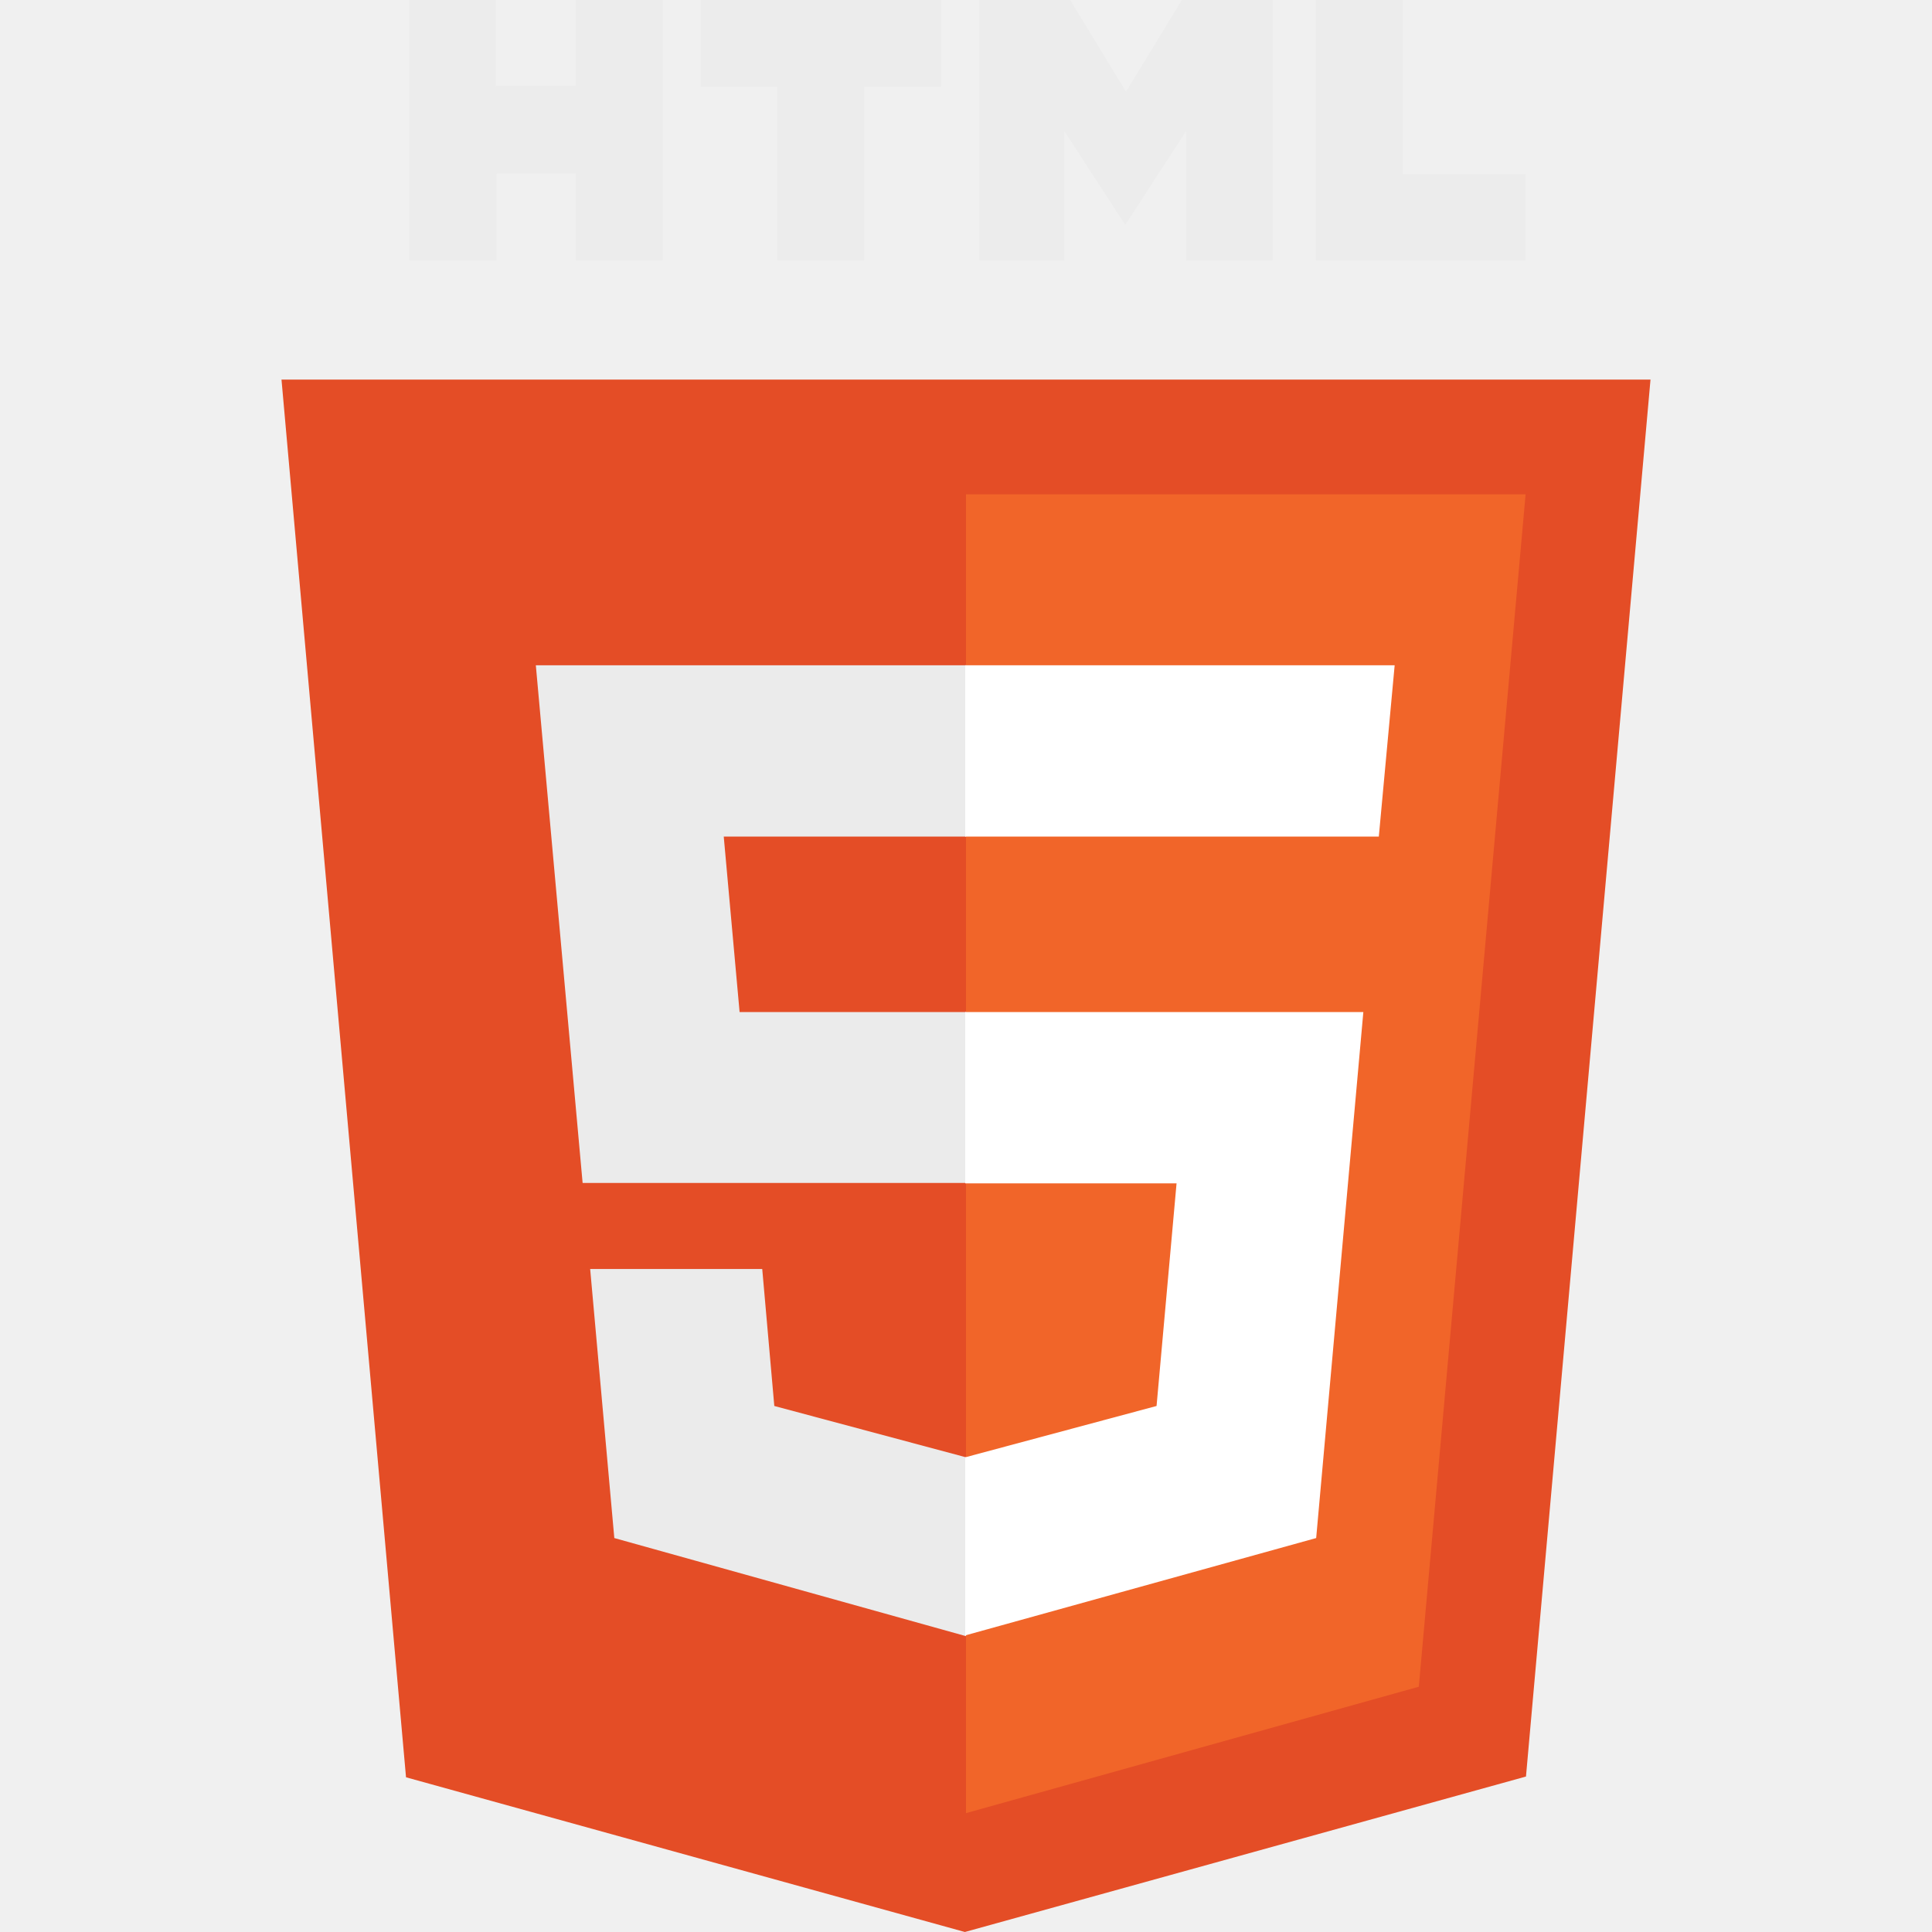
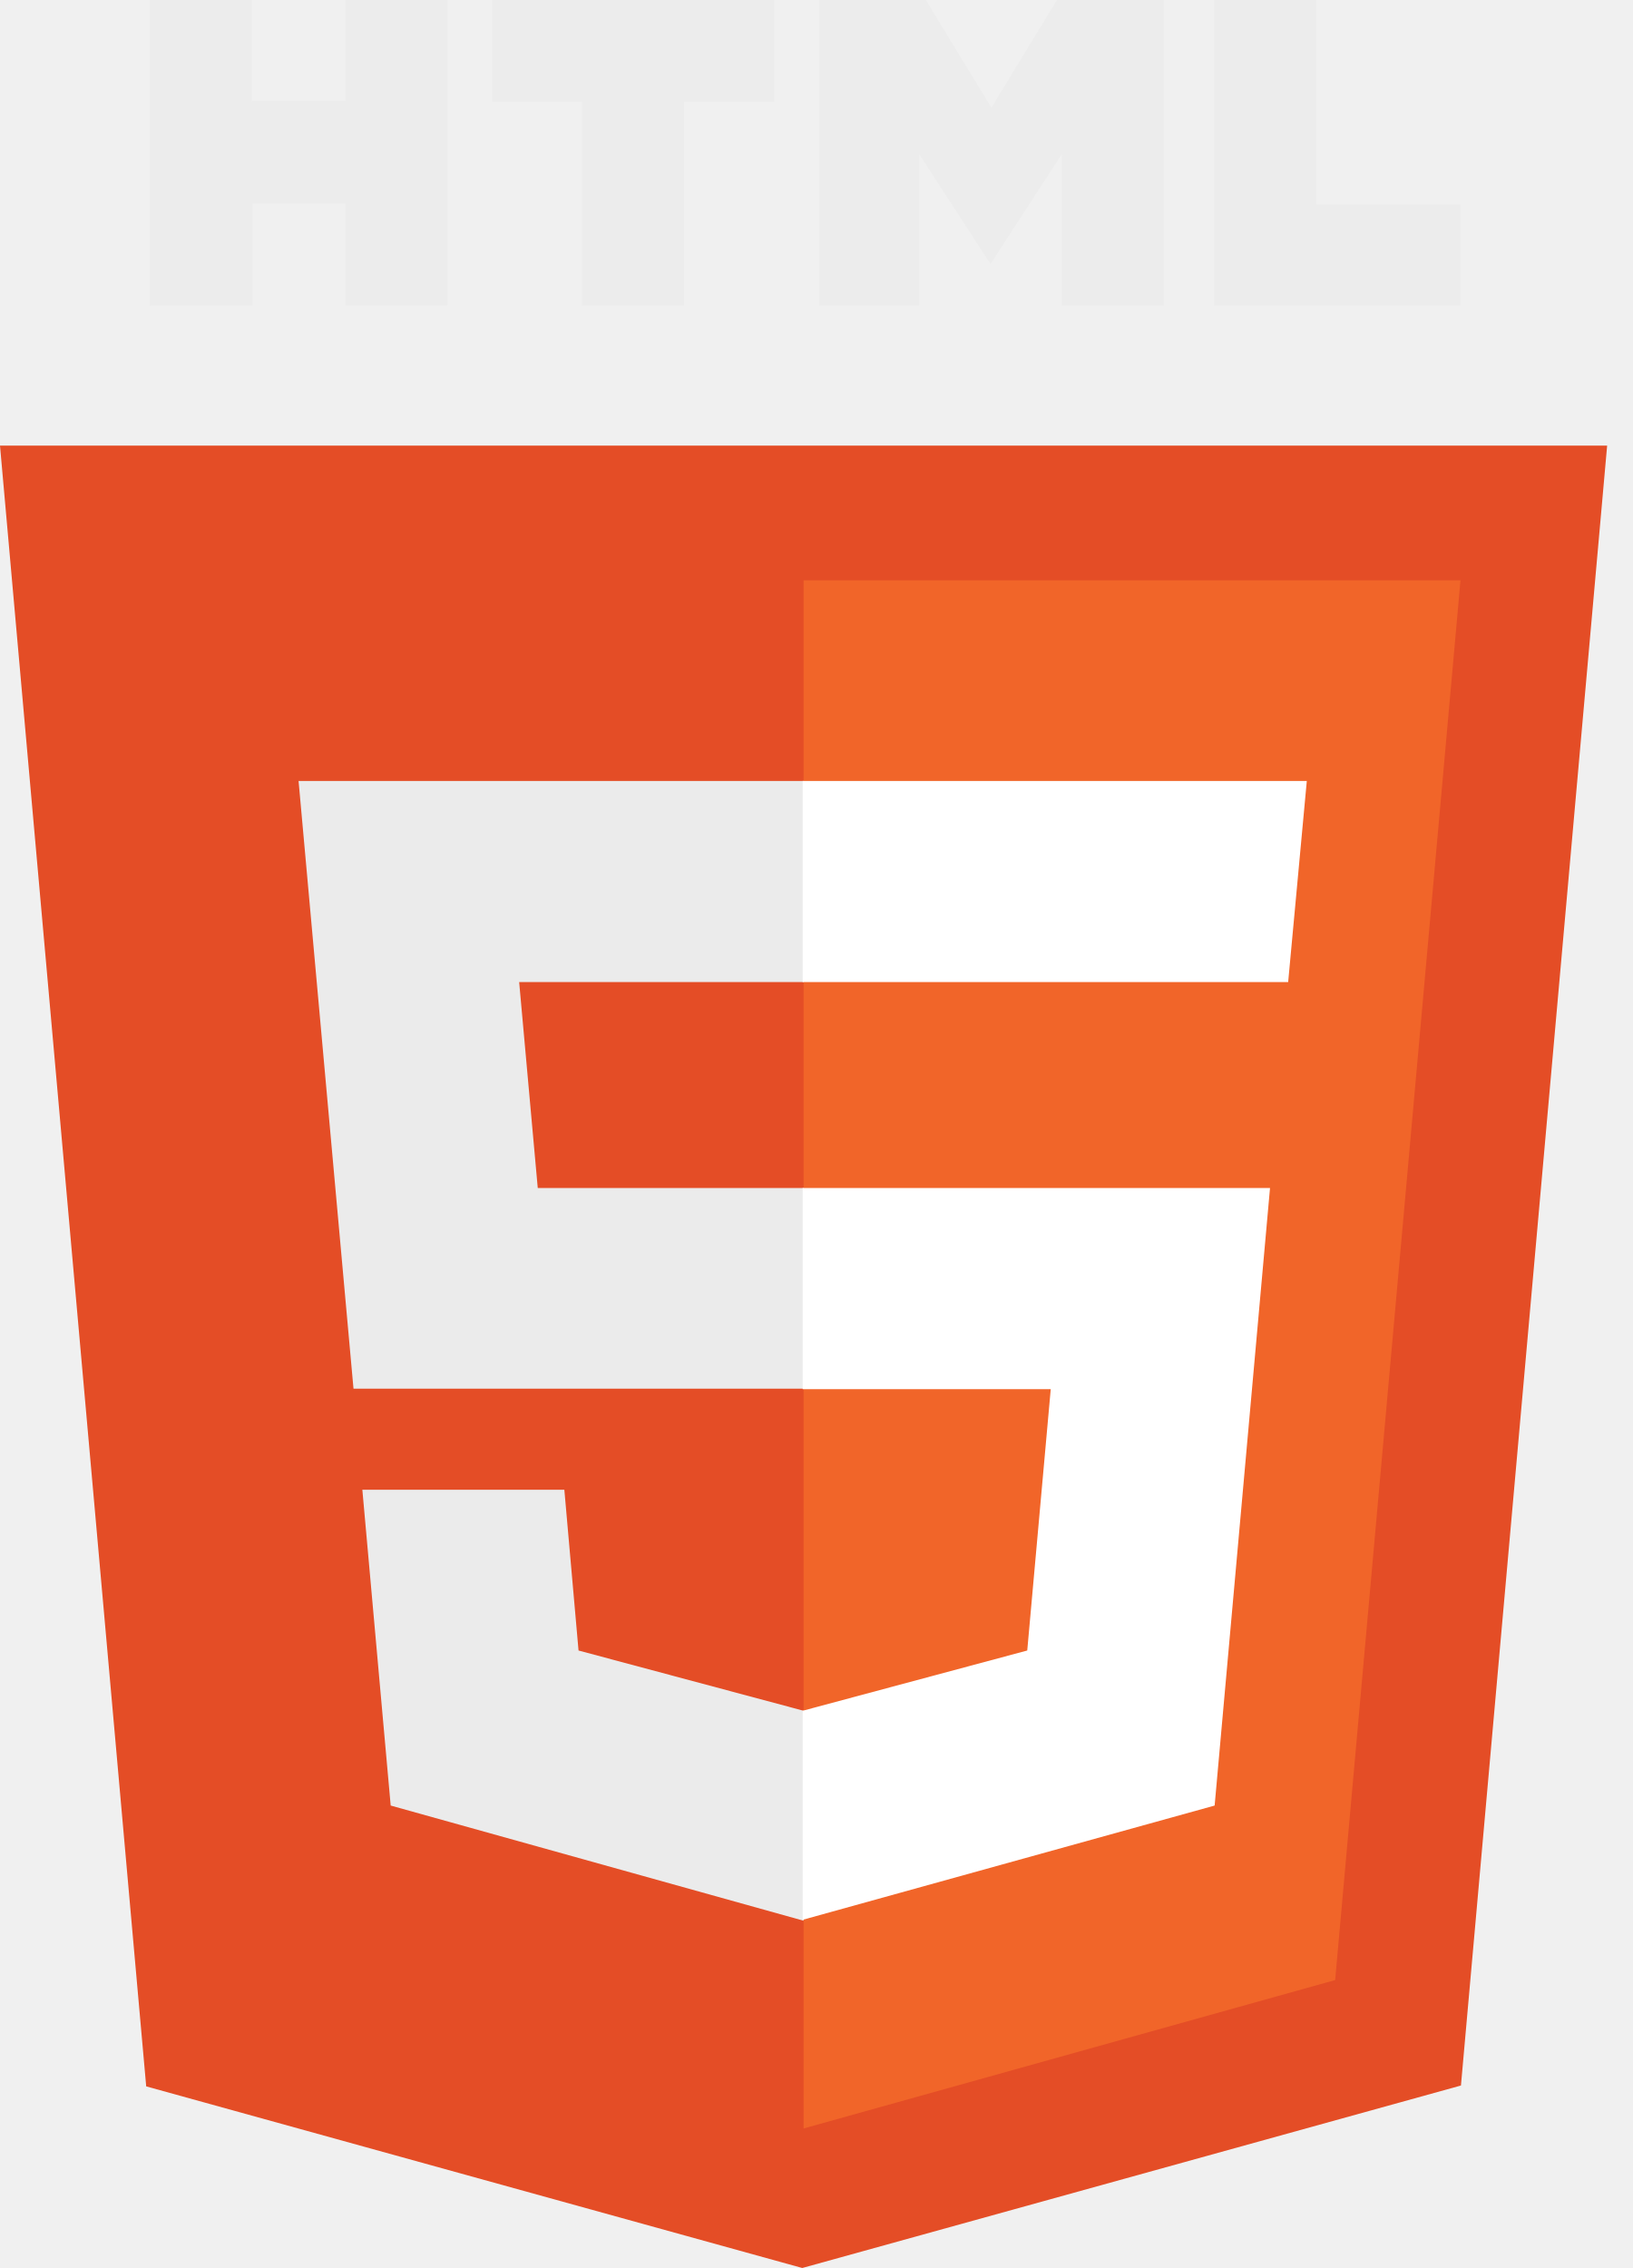
- <svg xmlns="http://www.w3.org/2000/svg" viewBox="0 0 512 512">
-   <path fill="#ececec" d="M108.4 0h23v22.8h21.2V0h23v69h-23V46h-21v23h-23.2M206 23h-20.3V0h63.7v23H229v46h-23M259.5 0h24.1l14.8 24.3L313.2 0h24.1v69h-23V34.8l-16.1 24.8l-16.1-24.8v34.2h-22.6M348.7 0h23v46.2h32.6V69h-55.6" />
-   <path fill="#e44d26" d="M107.6 471l-33-370.4h362.8l-33 370.2L255.7 512" />
-   <path fill="#f16529" d="M256 480.5V131H404.3L376 447" />
-   <path fill="#ebebeb" d="M142 176.3h114v45.4h-64.2l4.2 46.5h60v45.3H154.4M156.4 336.3H202l3.2 36.3 50.8 13.6v47.4l-93.2-26" />
-   <path fill="#fff" d="M369.6 176.3H255.8v45.4h109.6M361.3 268.2H255.8v45.4h56l-5.3 59-50.7 13.6v47.2l93-25.8" />
+ <svg xmlns="http://www.w3.org/2000/svg" width="36" height="50" viewBox="0 0 36 50" fill="none">
+   <g clip-path="url(#clip0)">
+     <path d="M3.301 0H5.547V2.227H7.617V0H9.863V6.738H7.617V4.492H5.566V6.738H3.301V0ZM12.832 2.246H10.85V0H17.07V2.246H15.078V6.738H12.832V2.246ZM18.057 0H20.41L21.855 2.373L23.301 0H25.654V6.738H23.408V3.398L21.836 5.82L20.264 3.398V6.738H18.057V0ZM26.768 0H29.014V4.512H32.197V6.738H26.768" fill="#ECECEC" />
+     <path d="M3.223 45.996L0 9.824H35.43L32.207 45.977L17.686 50" fill="#E44D26" />
+     <path d="M17.715 46.924V12.793H32.197L29.434 43.652" fill="#F16529" />
+     <path d="M6.582 17.217H17.715V21.65H11.445L11.855 26.191H17.715V30.615H7.793L6.582 17.217ZM7.988 32.842H12.441L12.754 36.387L17.715 37.715V42.344L8.613 39.805" fill="#EBEBEB" />
+     <path d="M28.809 17.217H17.695V21.65H28.398L28.809 17.217ZM27.998 26.191H17.695V30.625H23.164L22.646 36.387L17.695 37.715V42.324L26.777 39.805" fill="white" />
+   </g>
+   <defs>
+     <clipPath id="clip0">
+       <rect width="35.43" height="50" fill="white" />
+     </clipPath>
+   </defs>
</svg>
